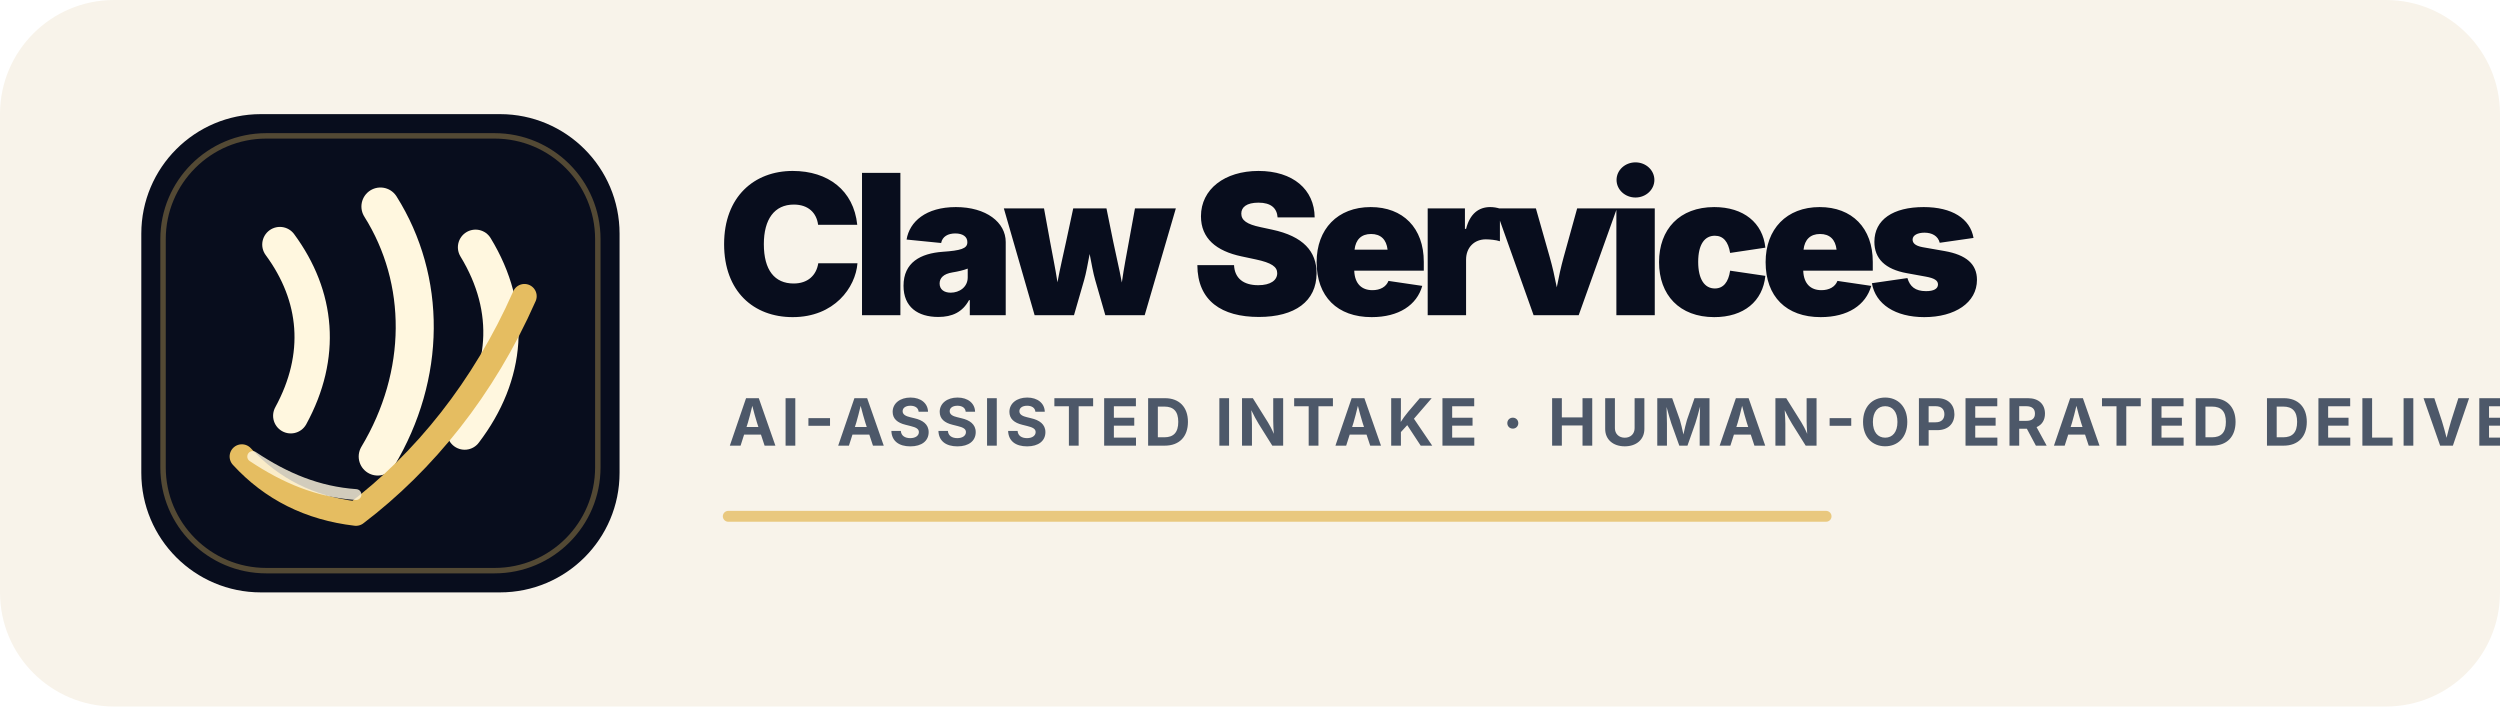
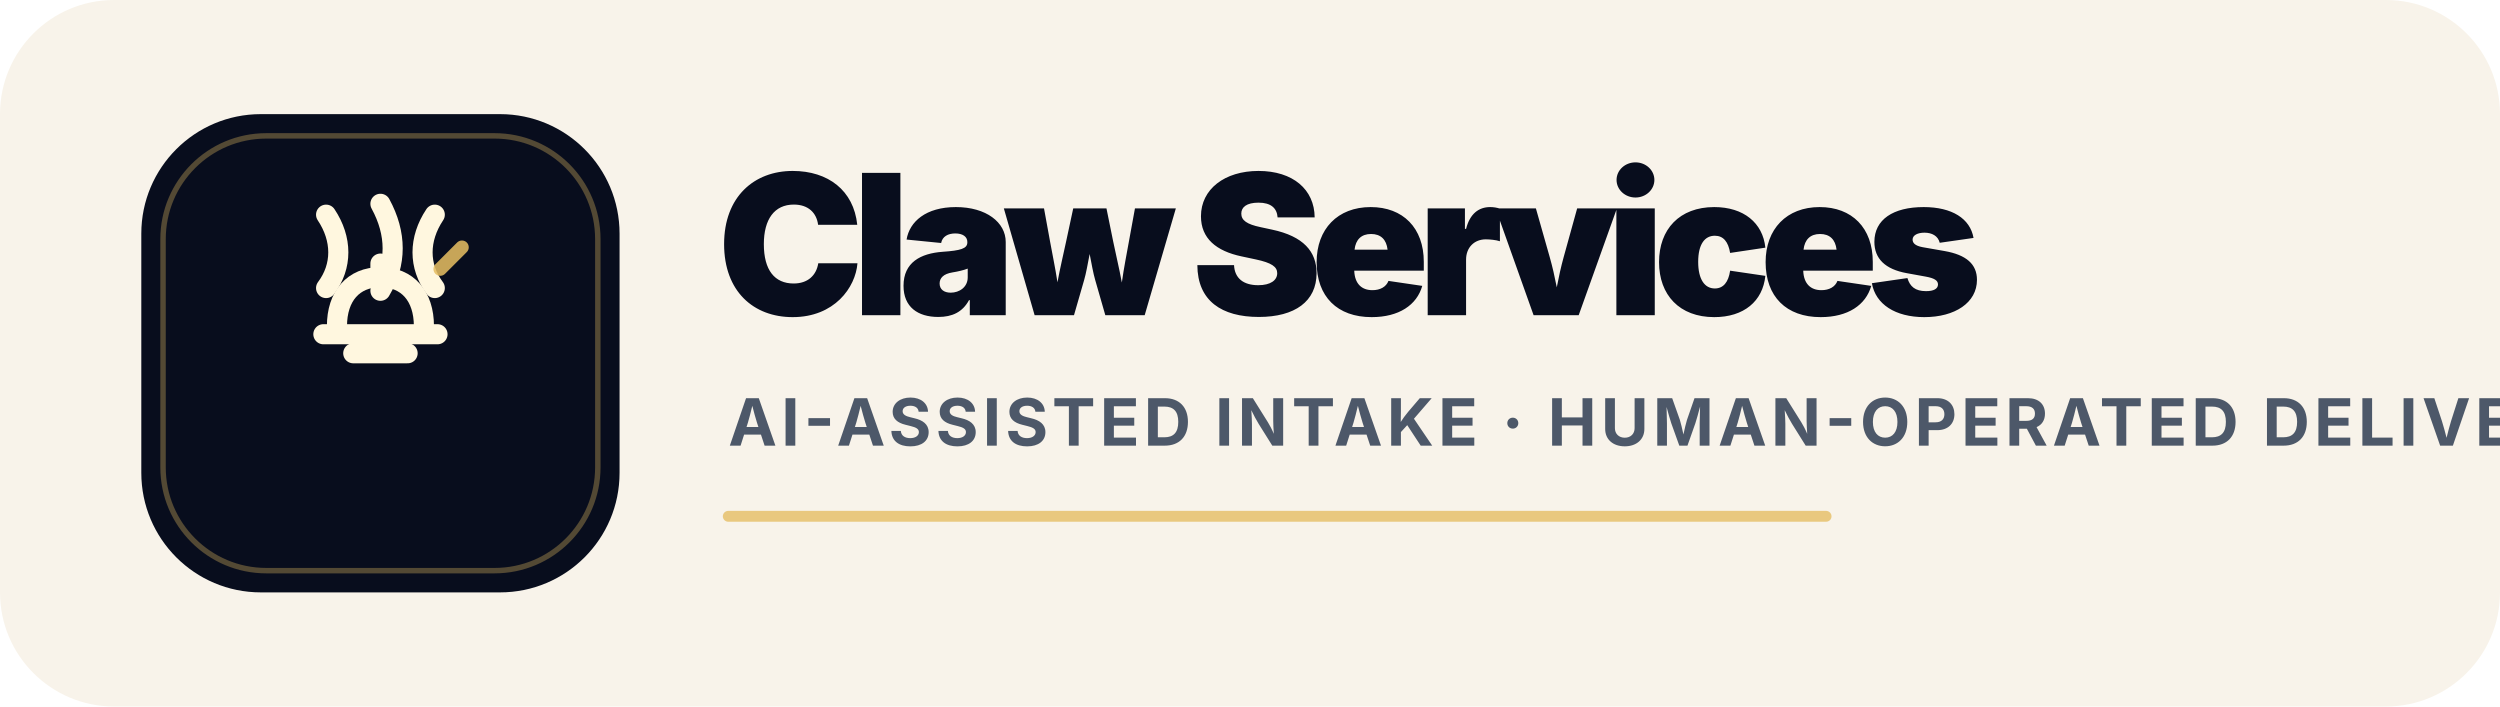
<svg xmlns="http://www.w3.org/2000/svg" width="920" height="260" viewBox="0 0 920 260" fill="none" role="img" aria-labelledby="title desc">
  <rect width="920" height="260" rx="42" fill="#F8F3EA" />
  <g transform="translate(52 42)">
    <rect x="0" y="0" width="176" height="176" rx="44" fill="#080D1D" />
    <rect x="8" y="8" width="160" height="160" rx="38" stroke="#E5BD61" stroke-opacity="0.34" stroke-width="2" />
-     <path d="M51 48C65 67 67 89 55 111" stroke="#FFF7DF" stroke-width="13" stroke-linecap="round" />
-     <path d="M88 34C105 61 105 96 87 126" stroke="#FFF7DF" stroke-width="14" stroke-linecap="round" />
-     <path d="M123 49C137 72 135 96 119 117" stroke="#FFF7DF" stroke-width="13" stroke-linecap="round" />
-     <path d="M37 126C48 138 62 145 79 147C104 128 126 101 141 67" stroke="#E5BD61" stroke-width="9" stroke-linecap="round" stroke-linejoin="round" />
-     <path d="M41 126C53 134 65 139 79 140" stroke="#FFF7DF" stroke-width="4" stroke-linecap="round" opacity="0.82" />
+     <g transform="translate(40 24) scale(1.0)">
+       <path d="M28 13C34 22 34 32 28 40" stroke="#FFF7DF" stroke-width="7.4" stroke-linecap="round" stroke-linejoin="round" />
+       <path d="M48 9C54 20 54 31 48 41" stroke="#FFF7DF" stroke-width="7.4" stroke-linecap="round" stroke-linejoin="round" />
+       <path d="M68 13C62 22 62 32 68 40" stroke="#FFF7DF" stroke-width="7.4" stroke-linecap="round" stroke-linejoin="round" />
+       <path d="M48 31V36" stroke="#FFF7DF" stroke-width="7.4" stroke-linecap="round" stroke-linejoin="round" />
+       <path d="M32 54C32 43 38 36 48 36C58 36 64 43 64 54" stroke="#FFF7DF" stroke-width="7.4" stroke-linecap="round" stroke-linejoin="round" />
+       <path d="M27 57H69" stroke="#FFF7DF" stroke-width="7.4" stroke-linecap="round" stroke-linejoin="round" />
+       <path d="M38 64H58" stroke="#FFF7DF" stroke-width="7.4" stroke-linecap="round" stroke-linejoin="round" />
+       <path d="M70 33L78 25" stroke="#E5BD61" stroke-width="5" stroke-linecap="round" opacity="0.86" />
+     </g>
  </g>
  <text x="264" y="116" fill="#080D1D" font-family="Geist, Inter, ui-sans-serif, system-ui, -apple-system, BlinkMacSystemFont, 'Segoe UI', sans-serif" font-size="72" font-weight="850" letter-spacing="-4.2">Claw Services</text>
  <text x="268" y="164" fill="#4D5869" font-family="Geist, Inter, ui-sans-serif, system-ui, -apple-system, BlinkMacSystemFont, 'Segoe UI', sans-serif" font-size="24" font-weight="720" letter-spacing="1.6">AI-ASSISTED INTAKE · HUMAN-OPERATED DELIVERY</text>
  <path d="M268 190H672" stroke="#E5BD61" stroke-width="4" stroke-linecap="round" opacity="0.78" />
</svg>
